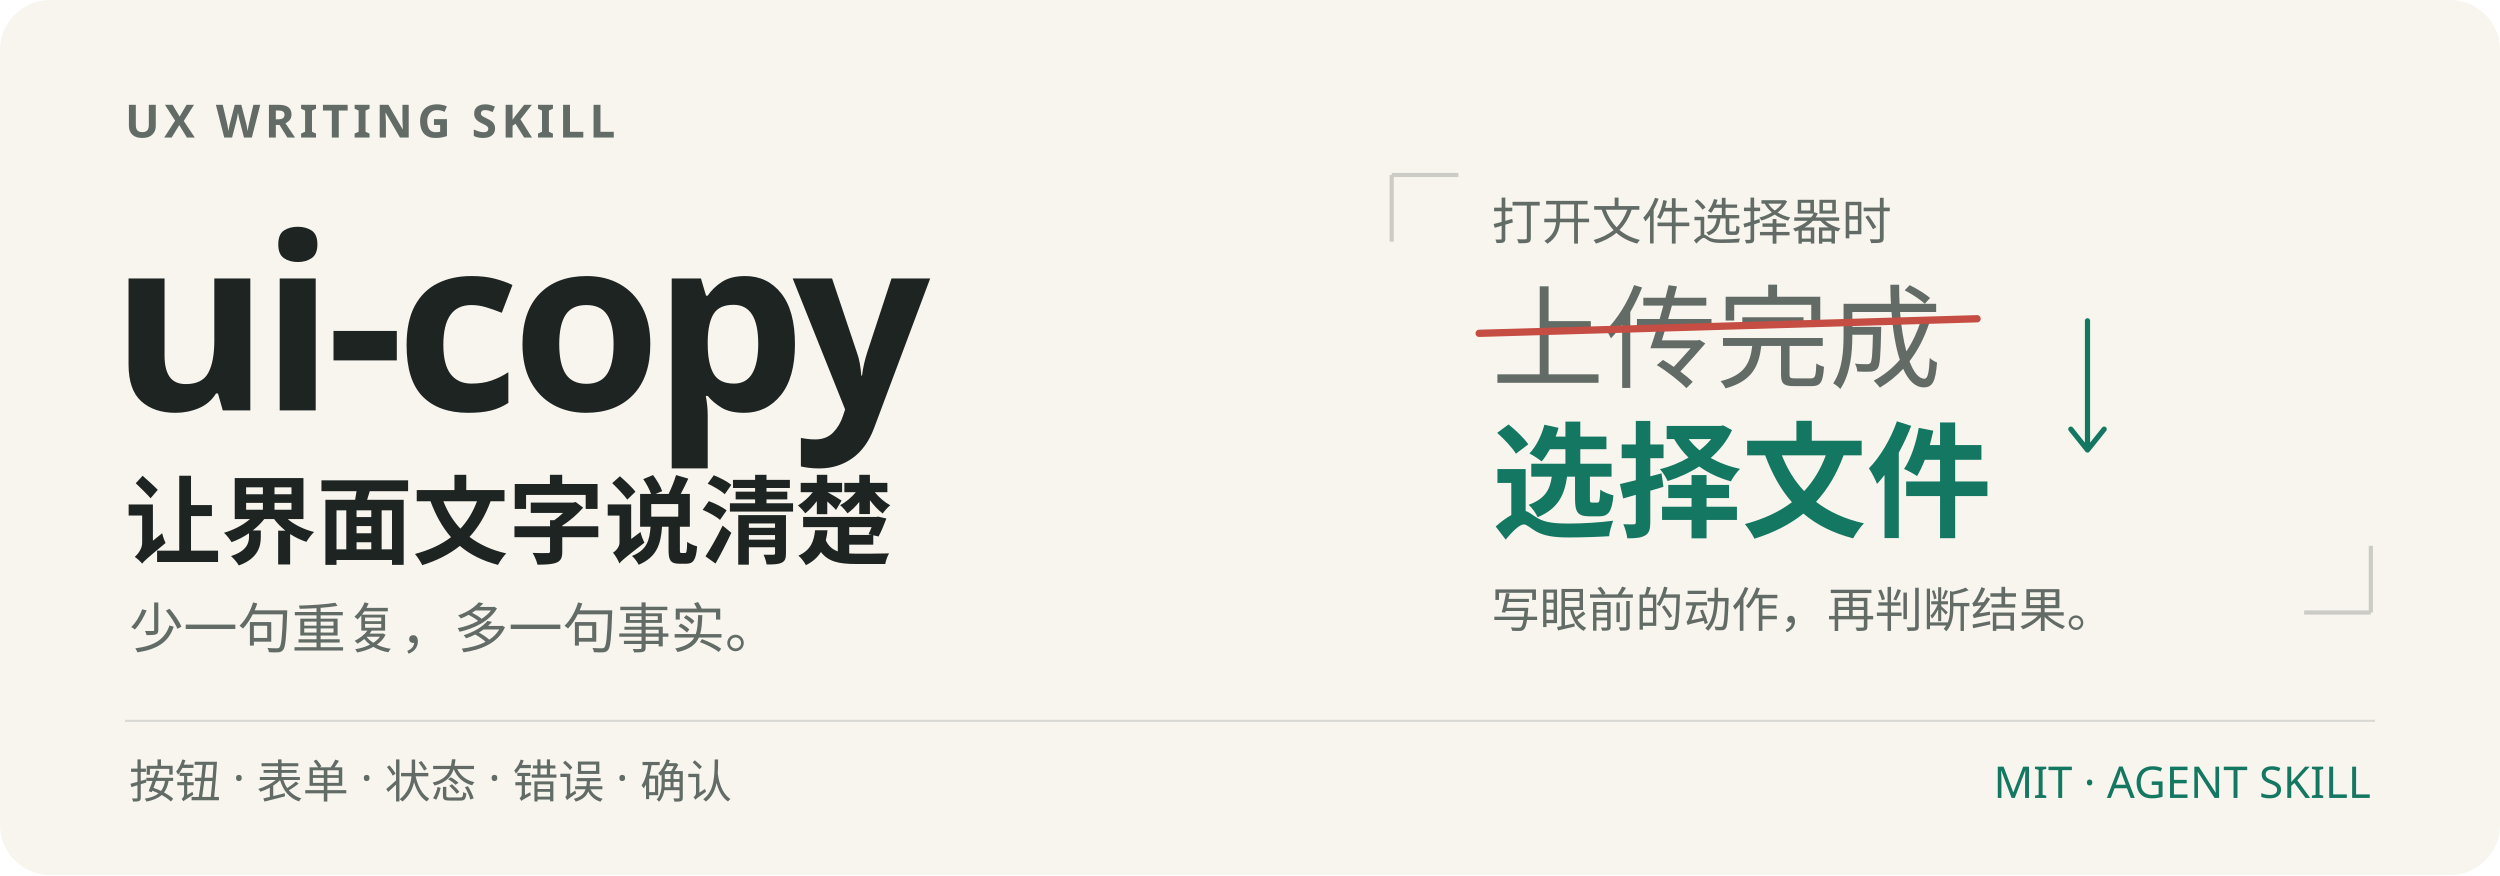
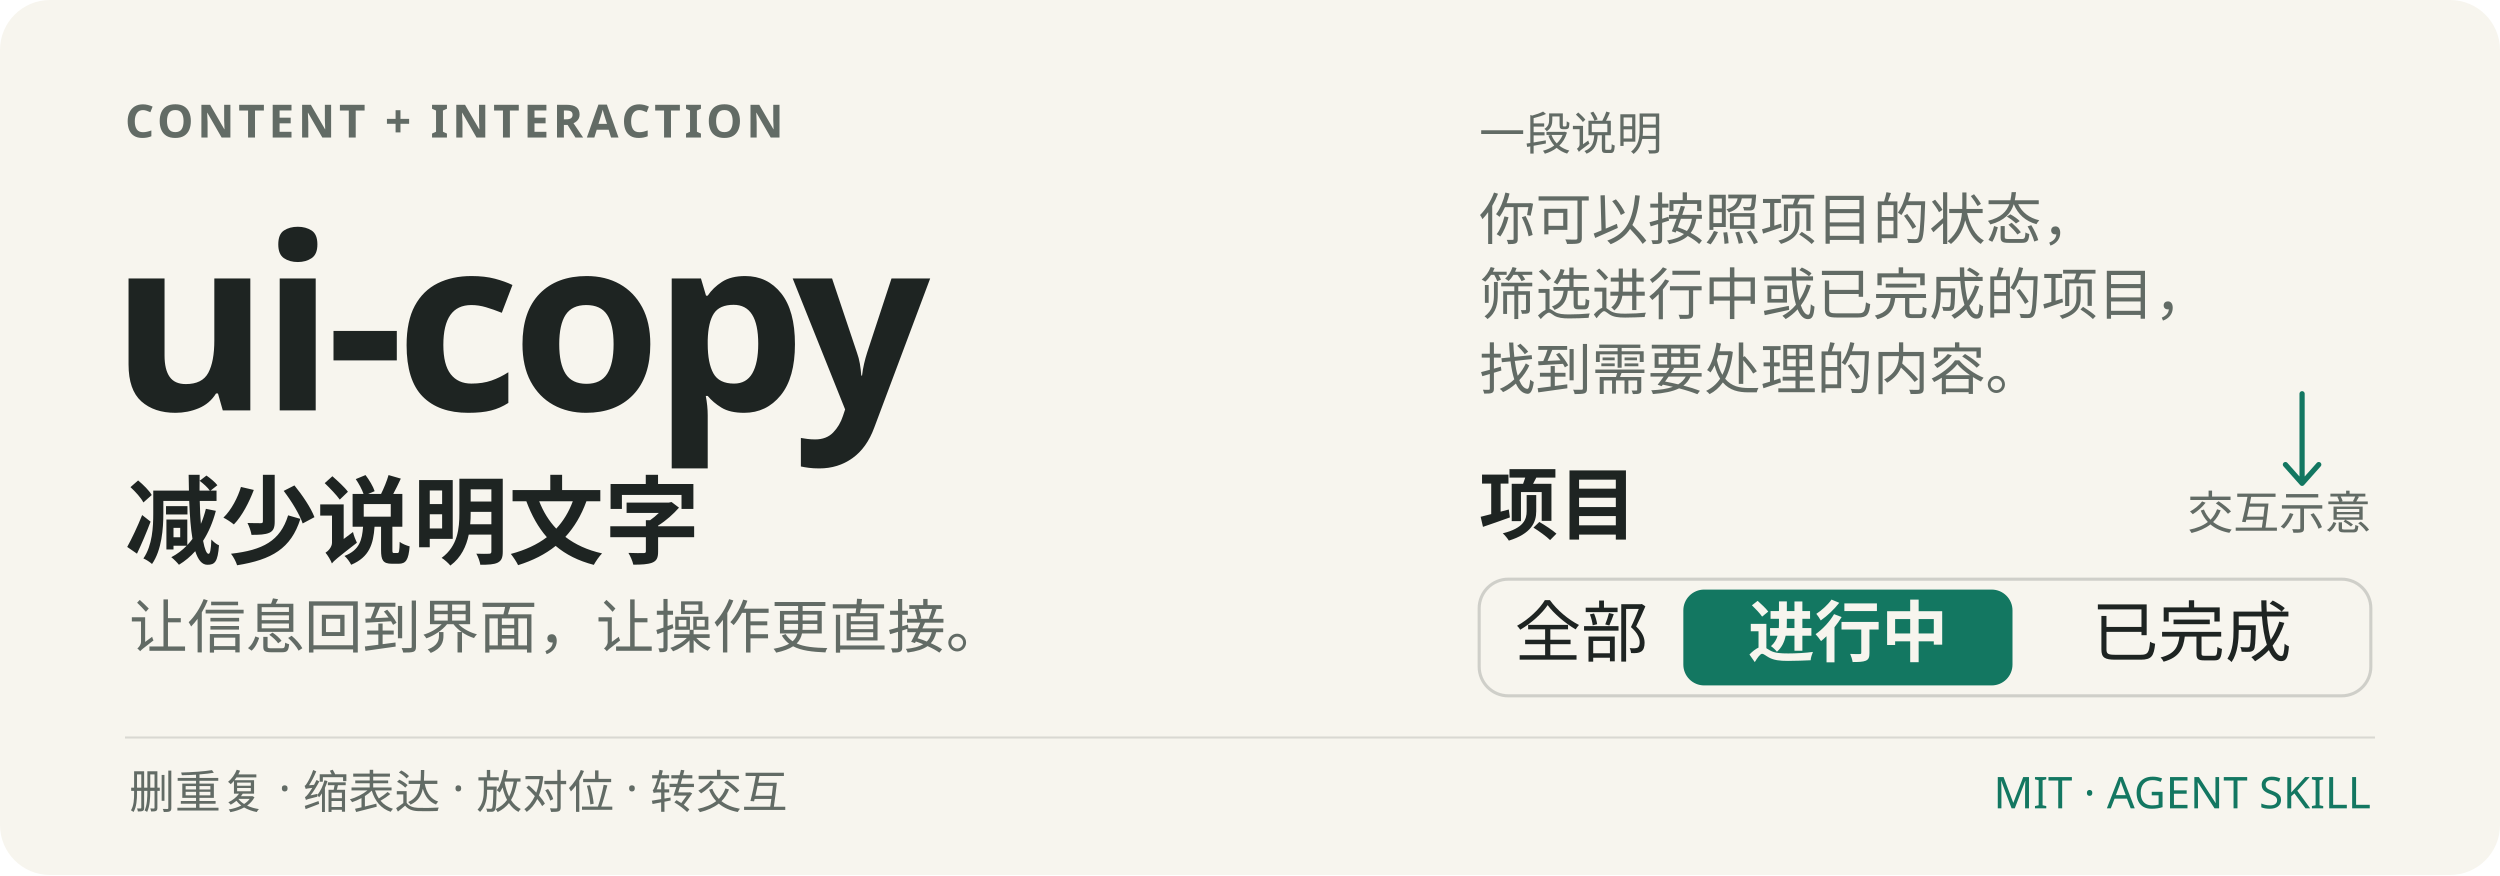
<svg xmlns="http://www.w3.org/2000/svg" width="1200" height="420" viewBox="0 0 1200 420" role="img" aria-labelledby="title desc">
  <rect width="1200" height="420" rx="24" fill="#F7F5EE" />
  <g id="identity" font-family="'Segoe UI', 'Microsoft YaHei', 'PingFang SC', sans-serif">
-     <text x="60" y="66" font-size="22" font-weight="600" letter-spacing="2.2" fill="#626B65">UX WRITING SKILL</text>
+     <text x="60" y="66" font-size="22" font-weight="600" letter-spacing="1.8" fill="#626B65">CONTENT + INTERACTION</text>
    <text x="53" y="197" font-size="116" font-weight="650" letter-spacing="-4" fill="#1E2422">ui-copy</text>
-     <text x="60" y="267" font-size="46" font-weight="600" fill="#1E2422">让界面文字说清楚</text>
-     <text x="62" y="311" font-size="26" fill="#626B65">少一句重复，多一句事实。</text>
+     <text x="60" y="267" font-size="46" font-weight="600" fill="#1E2422">减少说明文字</text>
+     <text x="62" y="311" font-size="28" fill="#626B65">让信息回到界面，让操作更直接。</text>
  </g>
-   <g id="copy-proof" font-family="'Segoe UI', 'Microsoft YaHei', 'PingFang SC', sans-serif">
-     <path d="M668 84h32M668 84v32M1138 294h-32M1138 294v-32" fill="none" stroke="#1E2422" stroke-width="2" opacity="0.2" />
-     <text x="716" y="115" font-size="24" fill="#626B65">打开文件选择器时</text>
-     <text x="716" y="182" font-size="54" font-weight="500" fill="#626B65">上传完成</text>
-     <path d="M710 160l239-7" fill="none" stroke="#C54D43" stroke-width="3.5" stroke-linecap="round" />
-     <path d="M1002 154v62m-8-10 8 10 8-10" fill="none" stroke="#137761" stroke-width="2.5" stroke-linecap="round" stroke-linejoin="round" />
-     <text x="716" y="253" font-size="60" font-weight="650" fill="#137761">选择文件</text>
-     <text x="716" y="301" font-size="23" fill="#626B65">写眼前的动作，再判断结果。</text>
+   <g id="paragraph-to-controls" font-family="'Segoe UI', 'Microsoft YaHei', 'PingFang SC', sans-serif">
+     <text x="710" y="72" font-size="22" fill="#626B65">一段说明</text>
+     <text x="710" y="115" font-size="27" fill="#626B65">你可以按照项目的状态，</text>
+     <text x="710" y="151" font-size="27" fill="#626B65">筛选进行中或已完成的项目，</text>
+     <text x="710" y="187" font-size="27" fill="#626B65">找到需要处理的内容。</text>
+     <path d="M1105 189v43m-8-9 8 9 8-9" fill="none" stroke="#137761" stroke-width="2.5" stroke-linecap="round" stroke-linejoin="round" />
+     <text x="710" y="256" font-size="38" font-weight="600" fill="#1E2422">项目</text>
+     <text x="1138" y="254" text-anchor="end" font-size="22" fill="#626B65">交互示意</text>
+     <rect x="710" y="278" width="428" height="56" rx="14" fill="none" stroke="#1E2422" stroke-width="1.5" opacity="0.18" />
+     <rect x="808" y="283" width="158" height="46" rx="10" fill="#137761" />
+     <text x="759" y="315" text-anchor="middle" font-size="32" fill="#1E2422">全部</text>
+     <text x="887" y="315" text-anchor="middle" font-size="32" font-weight="600" fill="#F7F5EE">进行中</text>
+     <text x="1052" y="315" text-anchor="middle" font-size="32" fill="#1E2422">已完成</text>
  </g>
  <g id="scope" font-family="'Segoe UI', 'Microsoft YaHei', 'PingFang SC', sans-serif">
-     <path d="M60 346h1080" stroke="#1E2422" stroke-width="1" opacity="0.14" />
-     <text x="62" y="383" font-size="22" fill="#626B65">按钮 · 表单 · 状态 · 错误 · 确认</text>
-     <text x="1138" y="383" text-anchor="end" font-size="21" fill="#137761">MIT · AGENT SKILL</text>
+     <path d="M60 354h1080" stroke="#1E2422" stroke-width="1" opacity="0.14" />
+     <text x="62" y="388" font-size="22" fill="#626B65">删重复 · 缩表达 · 放对位 · 转交互</text>
+     <text x="1138" y="388" text-anchor="end" font-size="21" fill="#137761">MIT · AGENT SKILL</text>
  </g>
</svg>
